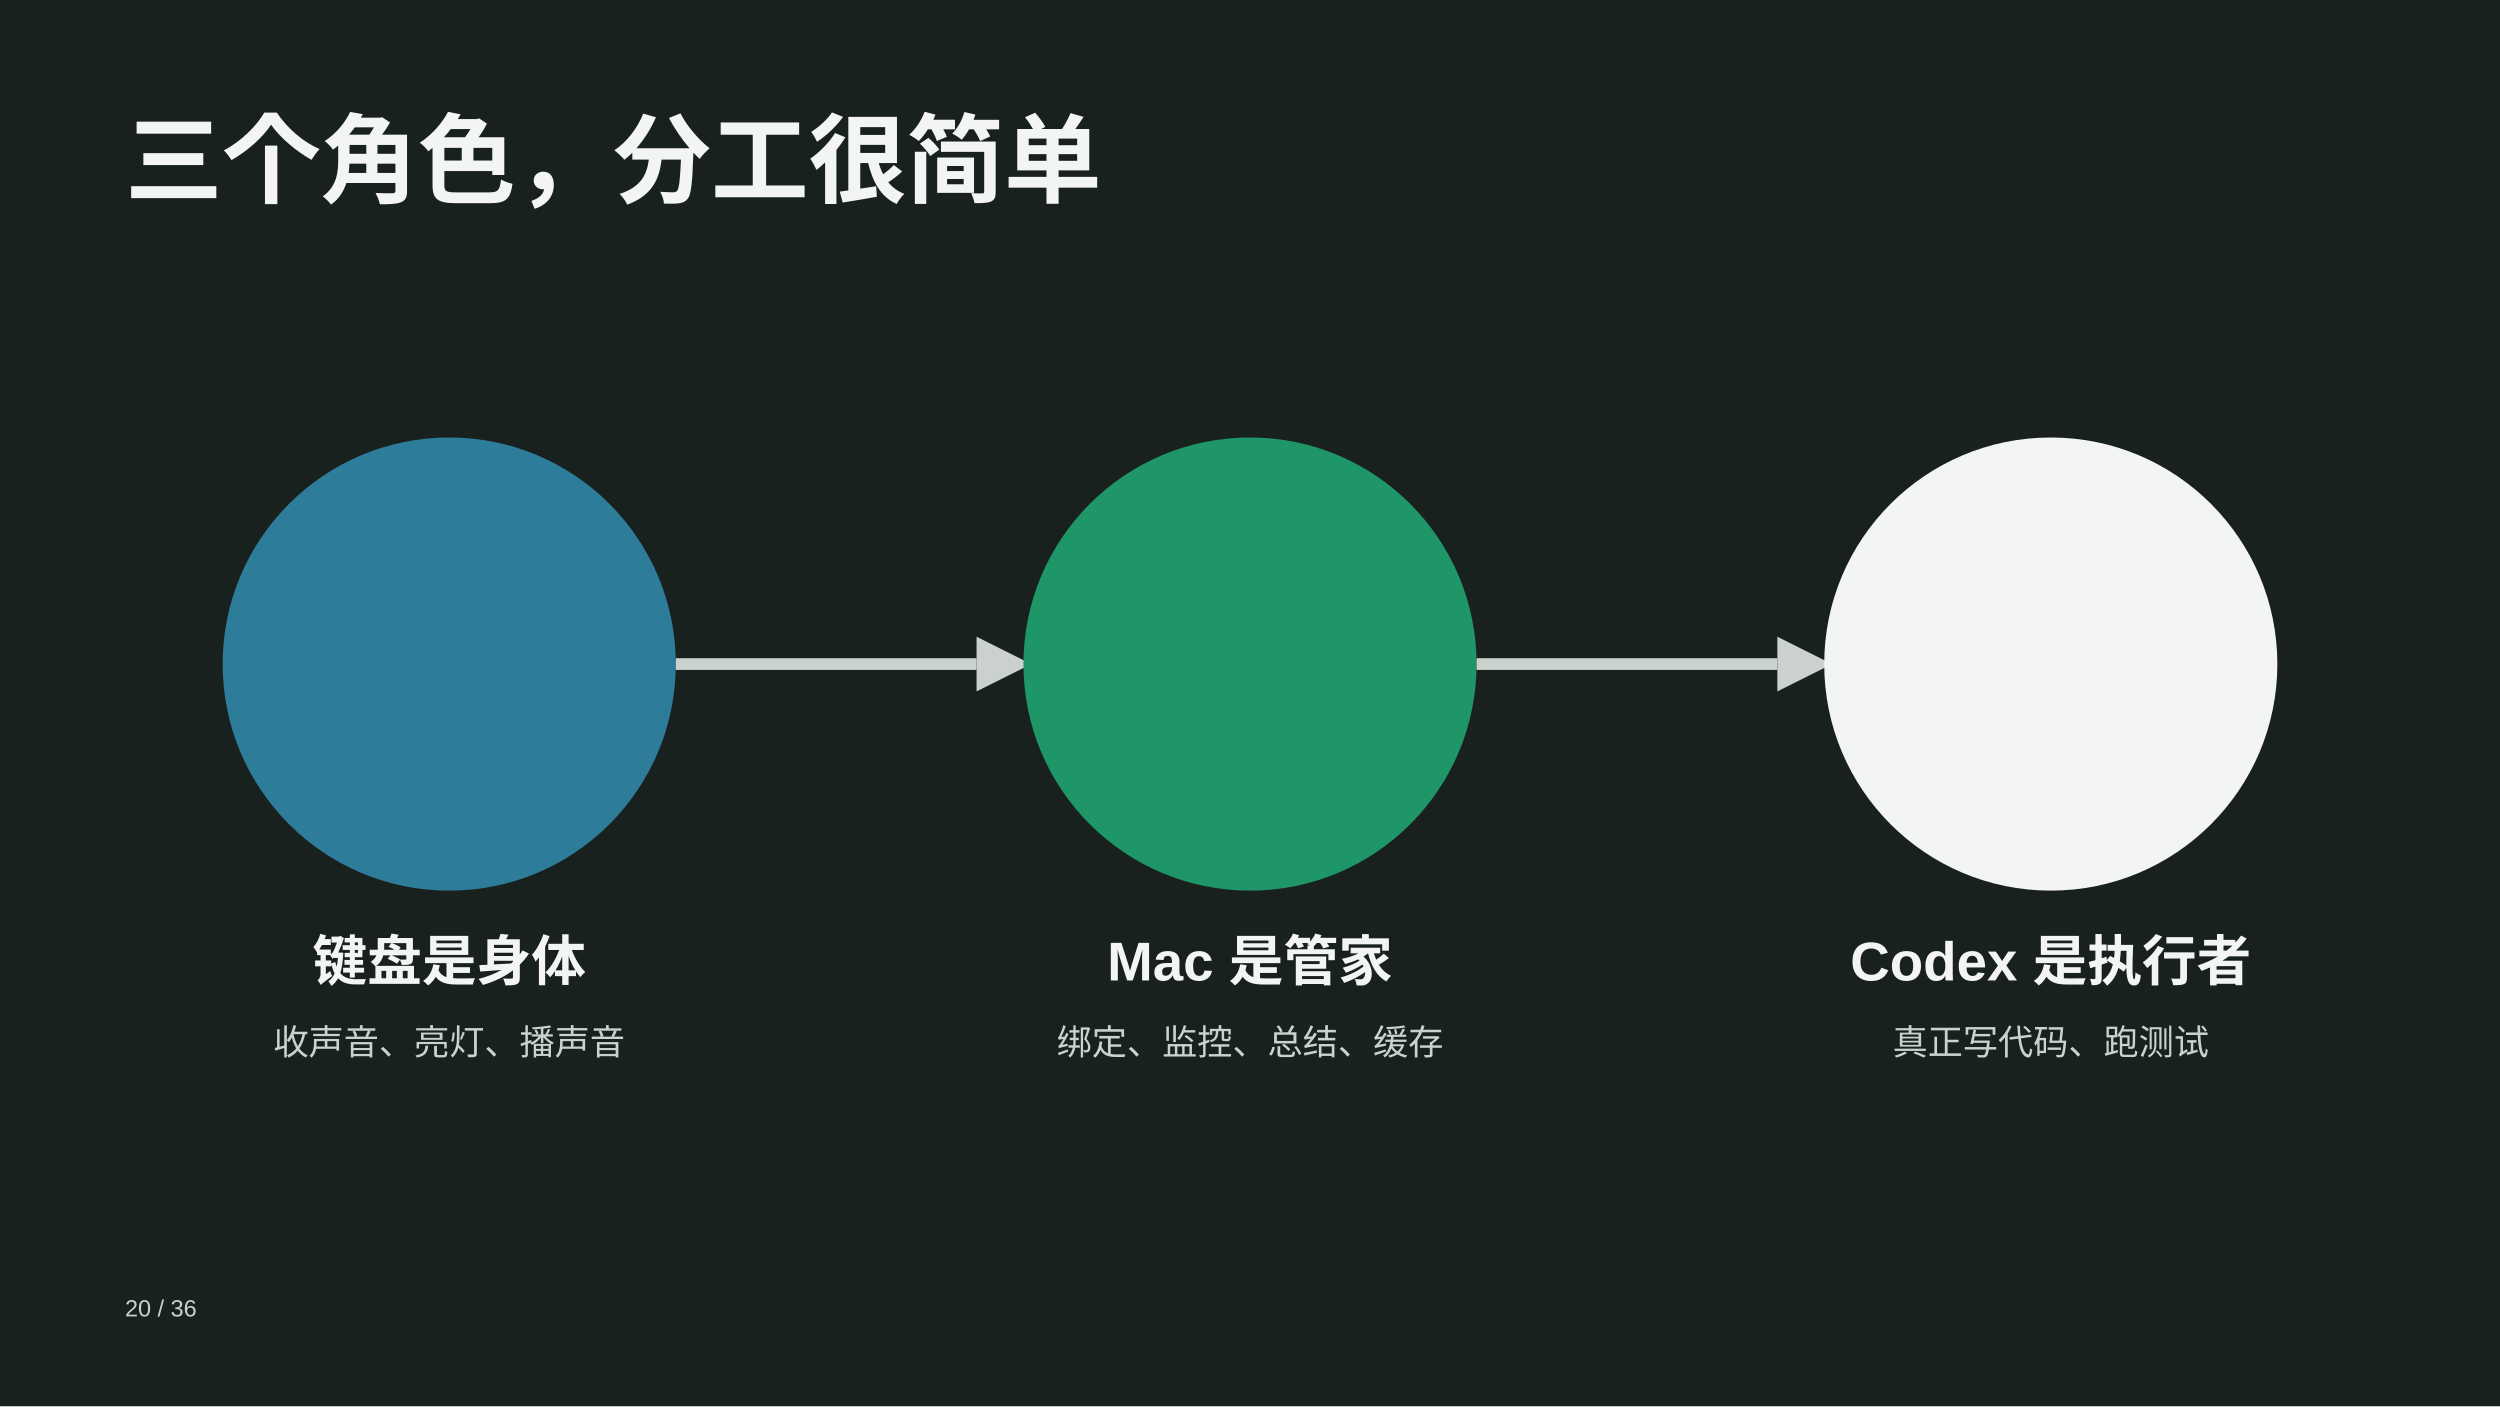
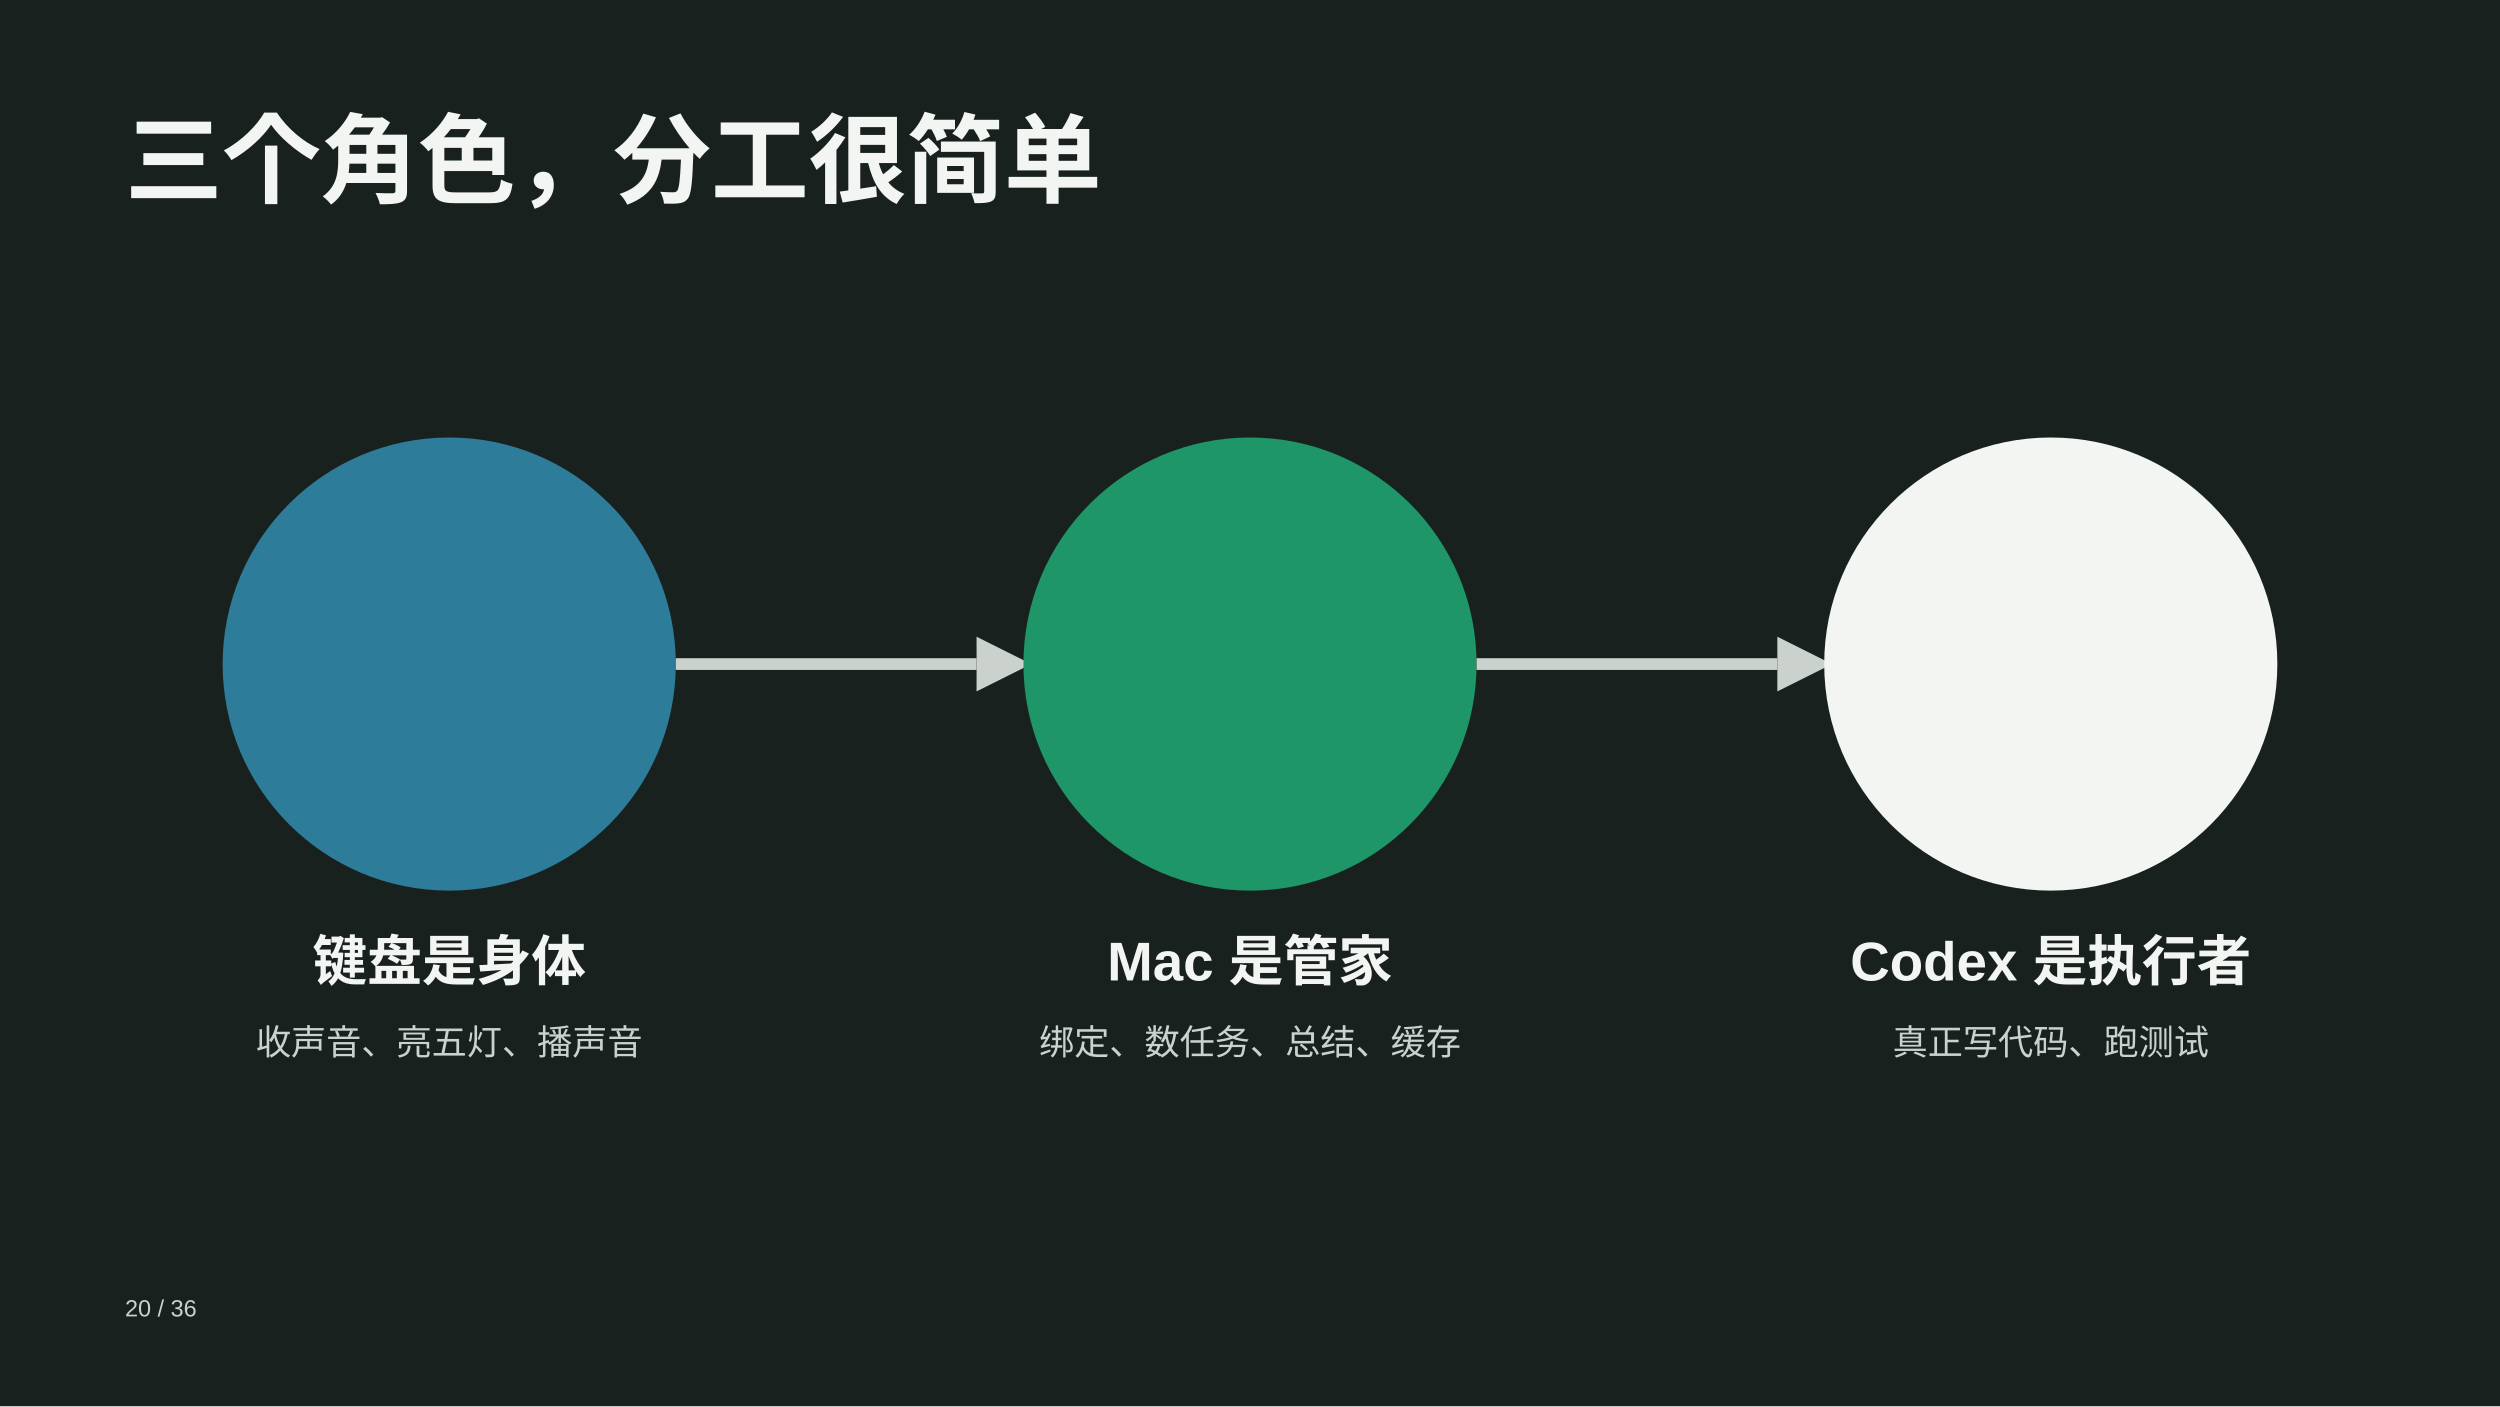
<svg xmlns="http://www.w3.org/2000/svg" width="1280" height="720" viewBox="0 0 1280 720">
  <g id="background">
    <rect width="1280" height="720" fill="#19211F" />
  </g>
  <g id="header">
    <text x="64" y="100" font-family="Arial Black, Arial, Arial Unicode MS, Microsoft YaHei, sans-serif" font-size="50" font-weight="bold" fill="#F3F5F3">三个角色，分工很简单</text>
  </g>
  <g id="keyboard-body">
    <circle cx="230" cy="340" r="116" fill="#2D7D9A" />
    <use data-icon="phosphor-duotone/keyboard" x="178" y="288" width="104" height="104" fill="#F3F5F3" />
    <text x="230" y="502" text-anchor="middle" font-family="Arial, Arial Unicode MS, Microsoft YaHei, sans-serif" font-size="28" font-weight="bold" fill="#F3F5F3">键盘是身体</text>
-     <text x="230" y="540" text-anchor="middle" font-family="Arial, Arial Unicode MS, Microsoft YaHei, sans-serif" font-size="18" fill="#CBD2CE">收声音、亮灯、播声音</text>
+     <text x="230" y="540" text-anchor="middle" font-family="Arial, Arial Unicode MS, Microsoft YaHei, sans-serif" font-size="18" fill="#CBD2CE">收声音、亮五灯、播声音</text>
  </g>
  <g id="mac-housekeeper">
    <line x1="346" y1="340" x2="500" y2="340" stroke="#CBD2CE" stroke-width="6" />
    <polygon points="500,326 528,340 500,354" fill="#CBD2CE" />
    <circle cx="640" cy="340" r="116" fill="#1E9668" />
    <use data-icon="phosphor-duotone/desktop" x="588" y="288" width="104" height="104" fill="#F3F5F3" />
    <text x="640" y="502" text-anchor="middle" font-family="Arial, Arial Unicode MS, Microsoft YaHei, sans-serif" font-size="28" font-weight="bold" fill="#F3F5F3">Mac 是管家</text>
-     <text x="640" y="540" text-anchor="middle" font-family="Arial, Arial Unicode MS, Microsoft YaHei, sans-serif" font-size="18" fill="#CBD2CE">绑定、监控、总结、缓存</text>
+     <text x="640" y="540" text-anchor="middle" font-family="Arial, Arial Unicode MS, Microsoft YaHei, sans-serif" font-size="18" fill="#CBD2CE">绑定、数任务、总结、缓存</text>
  </g>
  <g id="codex-executor">
    <line x1="756" y1="340" x2="910" y2="340" stroke="#CBD2CE" stroke-width="6" />
    <polygon points="910,326 938,340 910,354" fill="#CBD2CE" />
    <circle cx="1050" cy="340" r="116" fill="#F3F5F3" />
    <use data-icon="phosphor-duotone/code" x="998" y="288" width="104" height="104" fill="#19211F" />
    <text x="1050" y="502" text-anchor="middle" font-family="Arial, Arial Unicode MS, Microsoft YaHei, sans-serif" font-size="28" font-weight="bold" fill="#F3F5F3">Codex 是执行者</text>
    <text x="1050" y="540" text-anchor="middle" font-family="Arial, Arial Unicode MS, Microsoft YaHei, sans-serif" font-size="18" fill="#CBD2CE">真正写代码、跑测试</text>
  </g>
  <g id="footer">
    <text x="64" y="674" font-family="Arial, Arial Unicode MS, Microsoft YaHei, sans-serif" font-size="12" fill="#CBD2CE">20 / 36</text>
  </g>
</svg>
